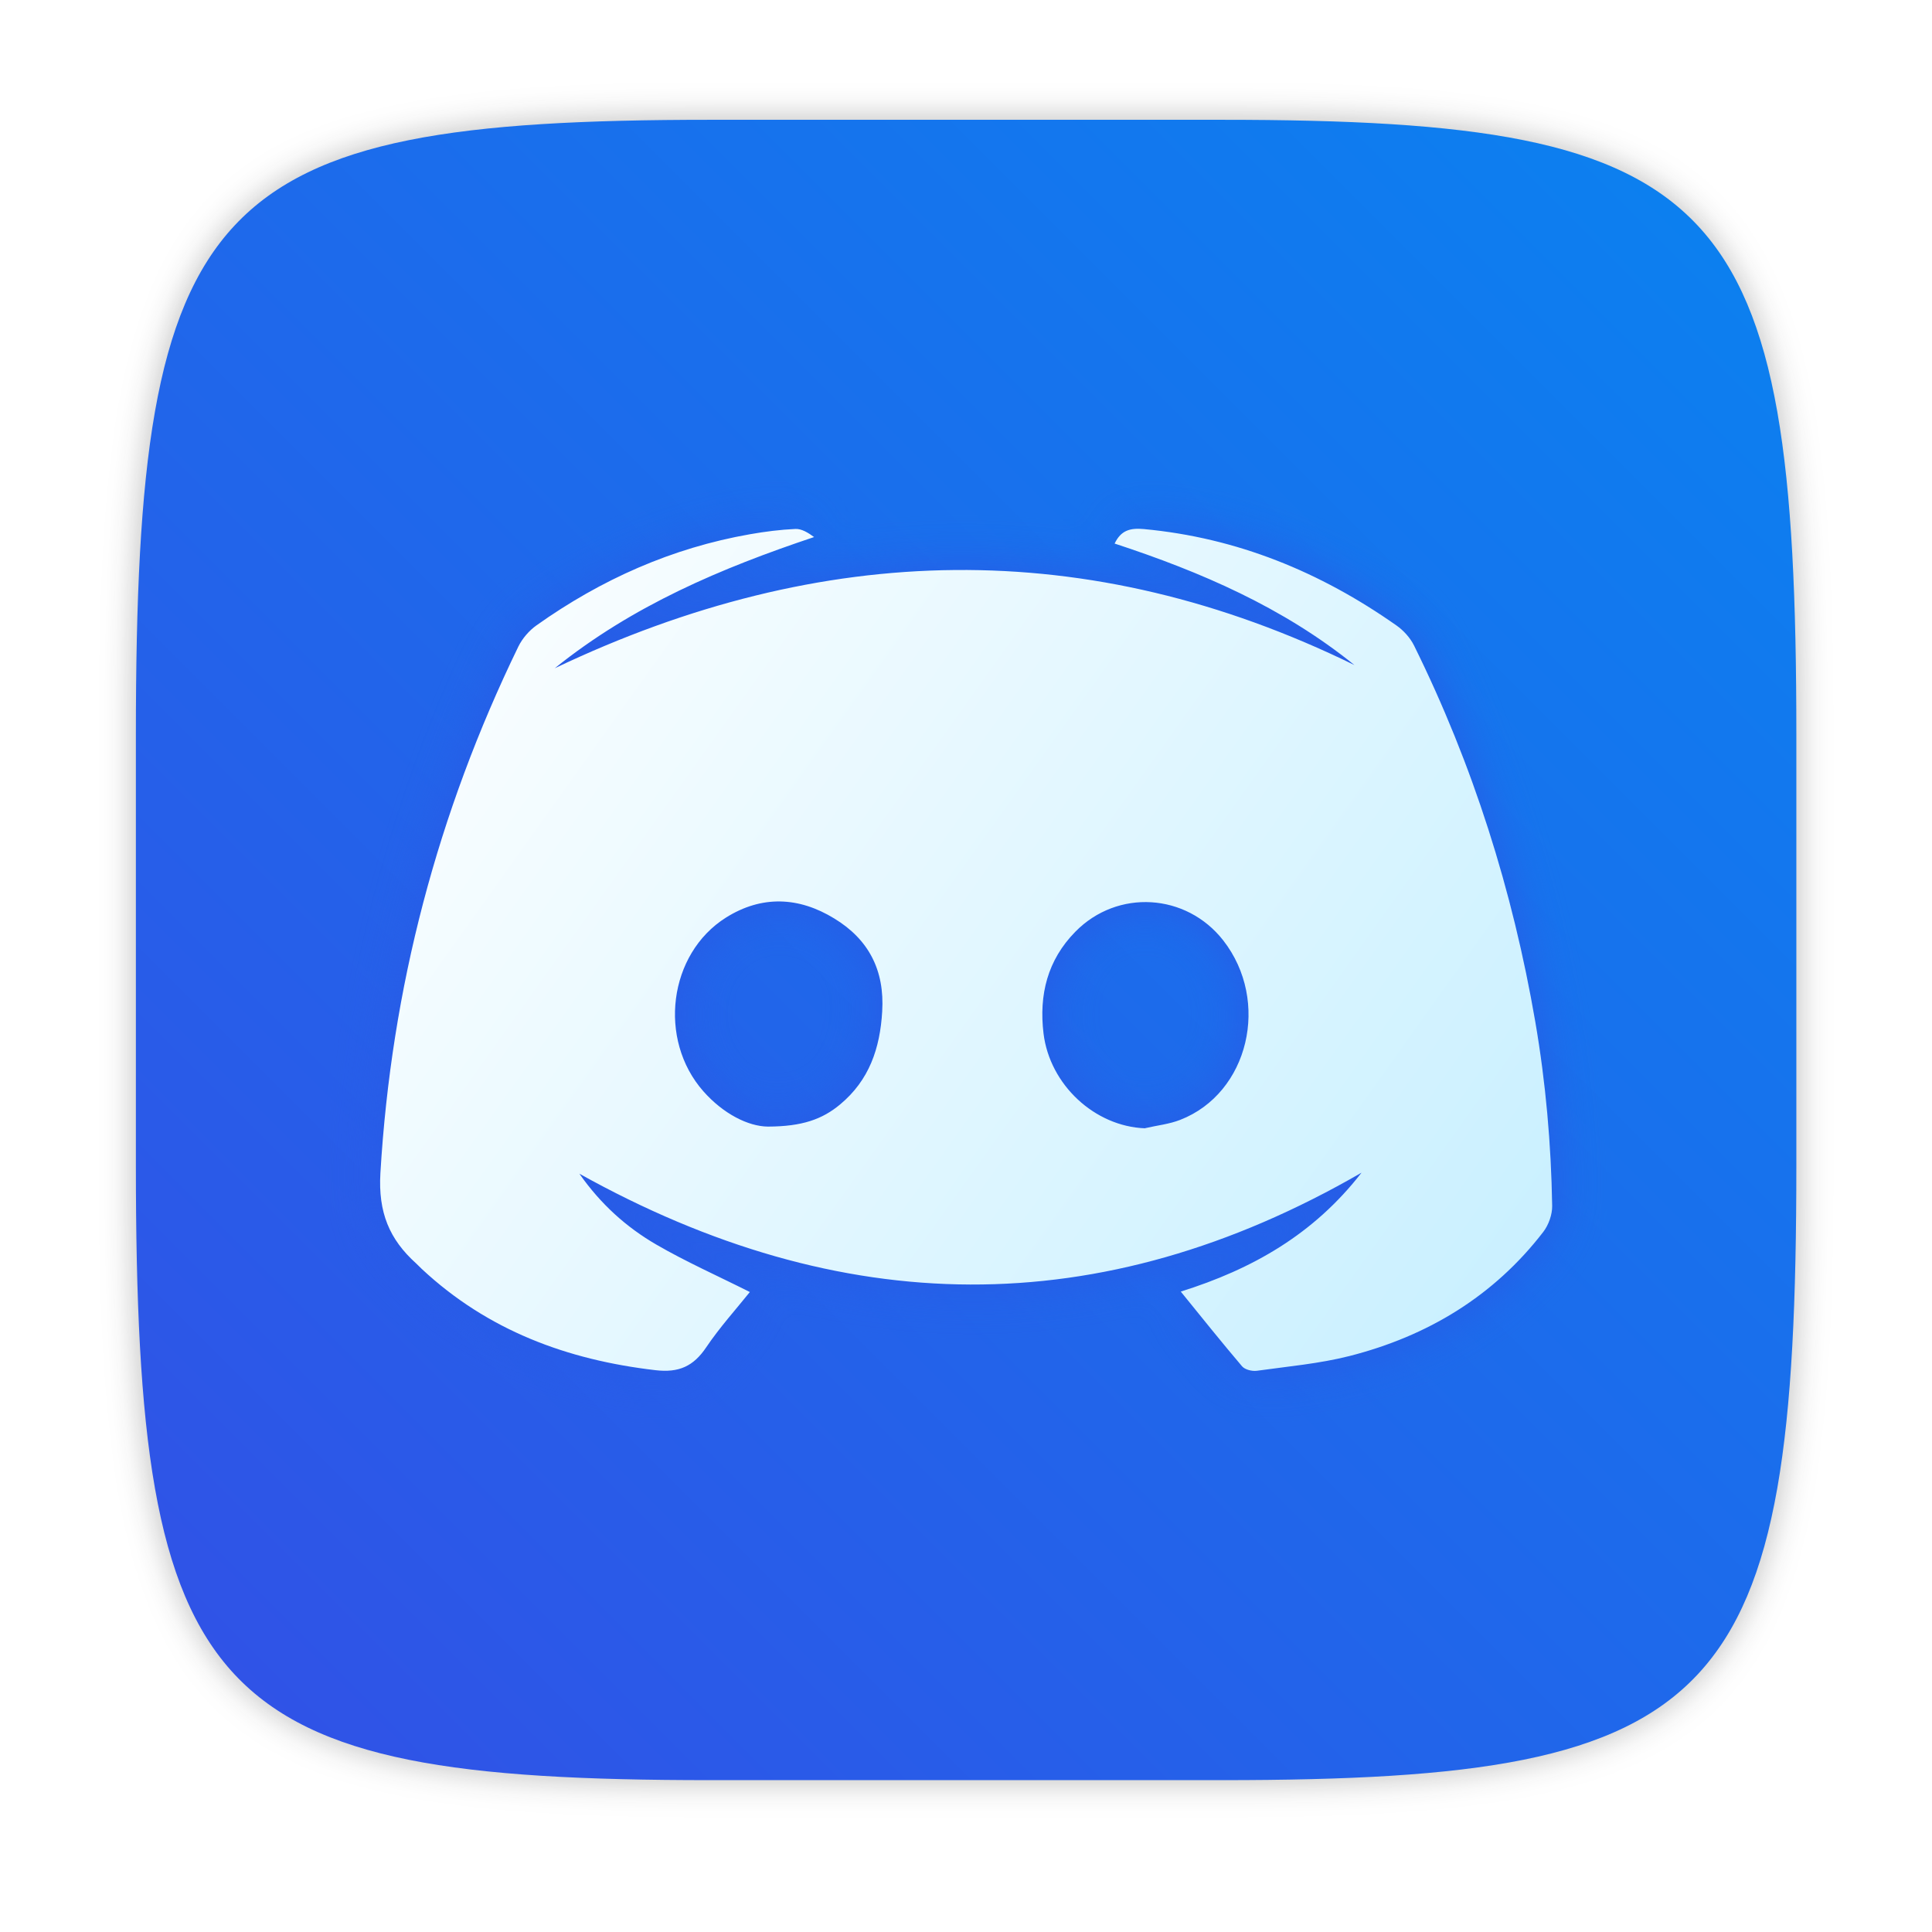
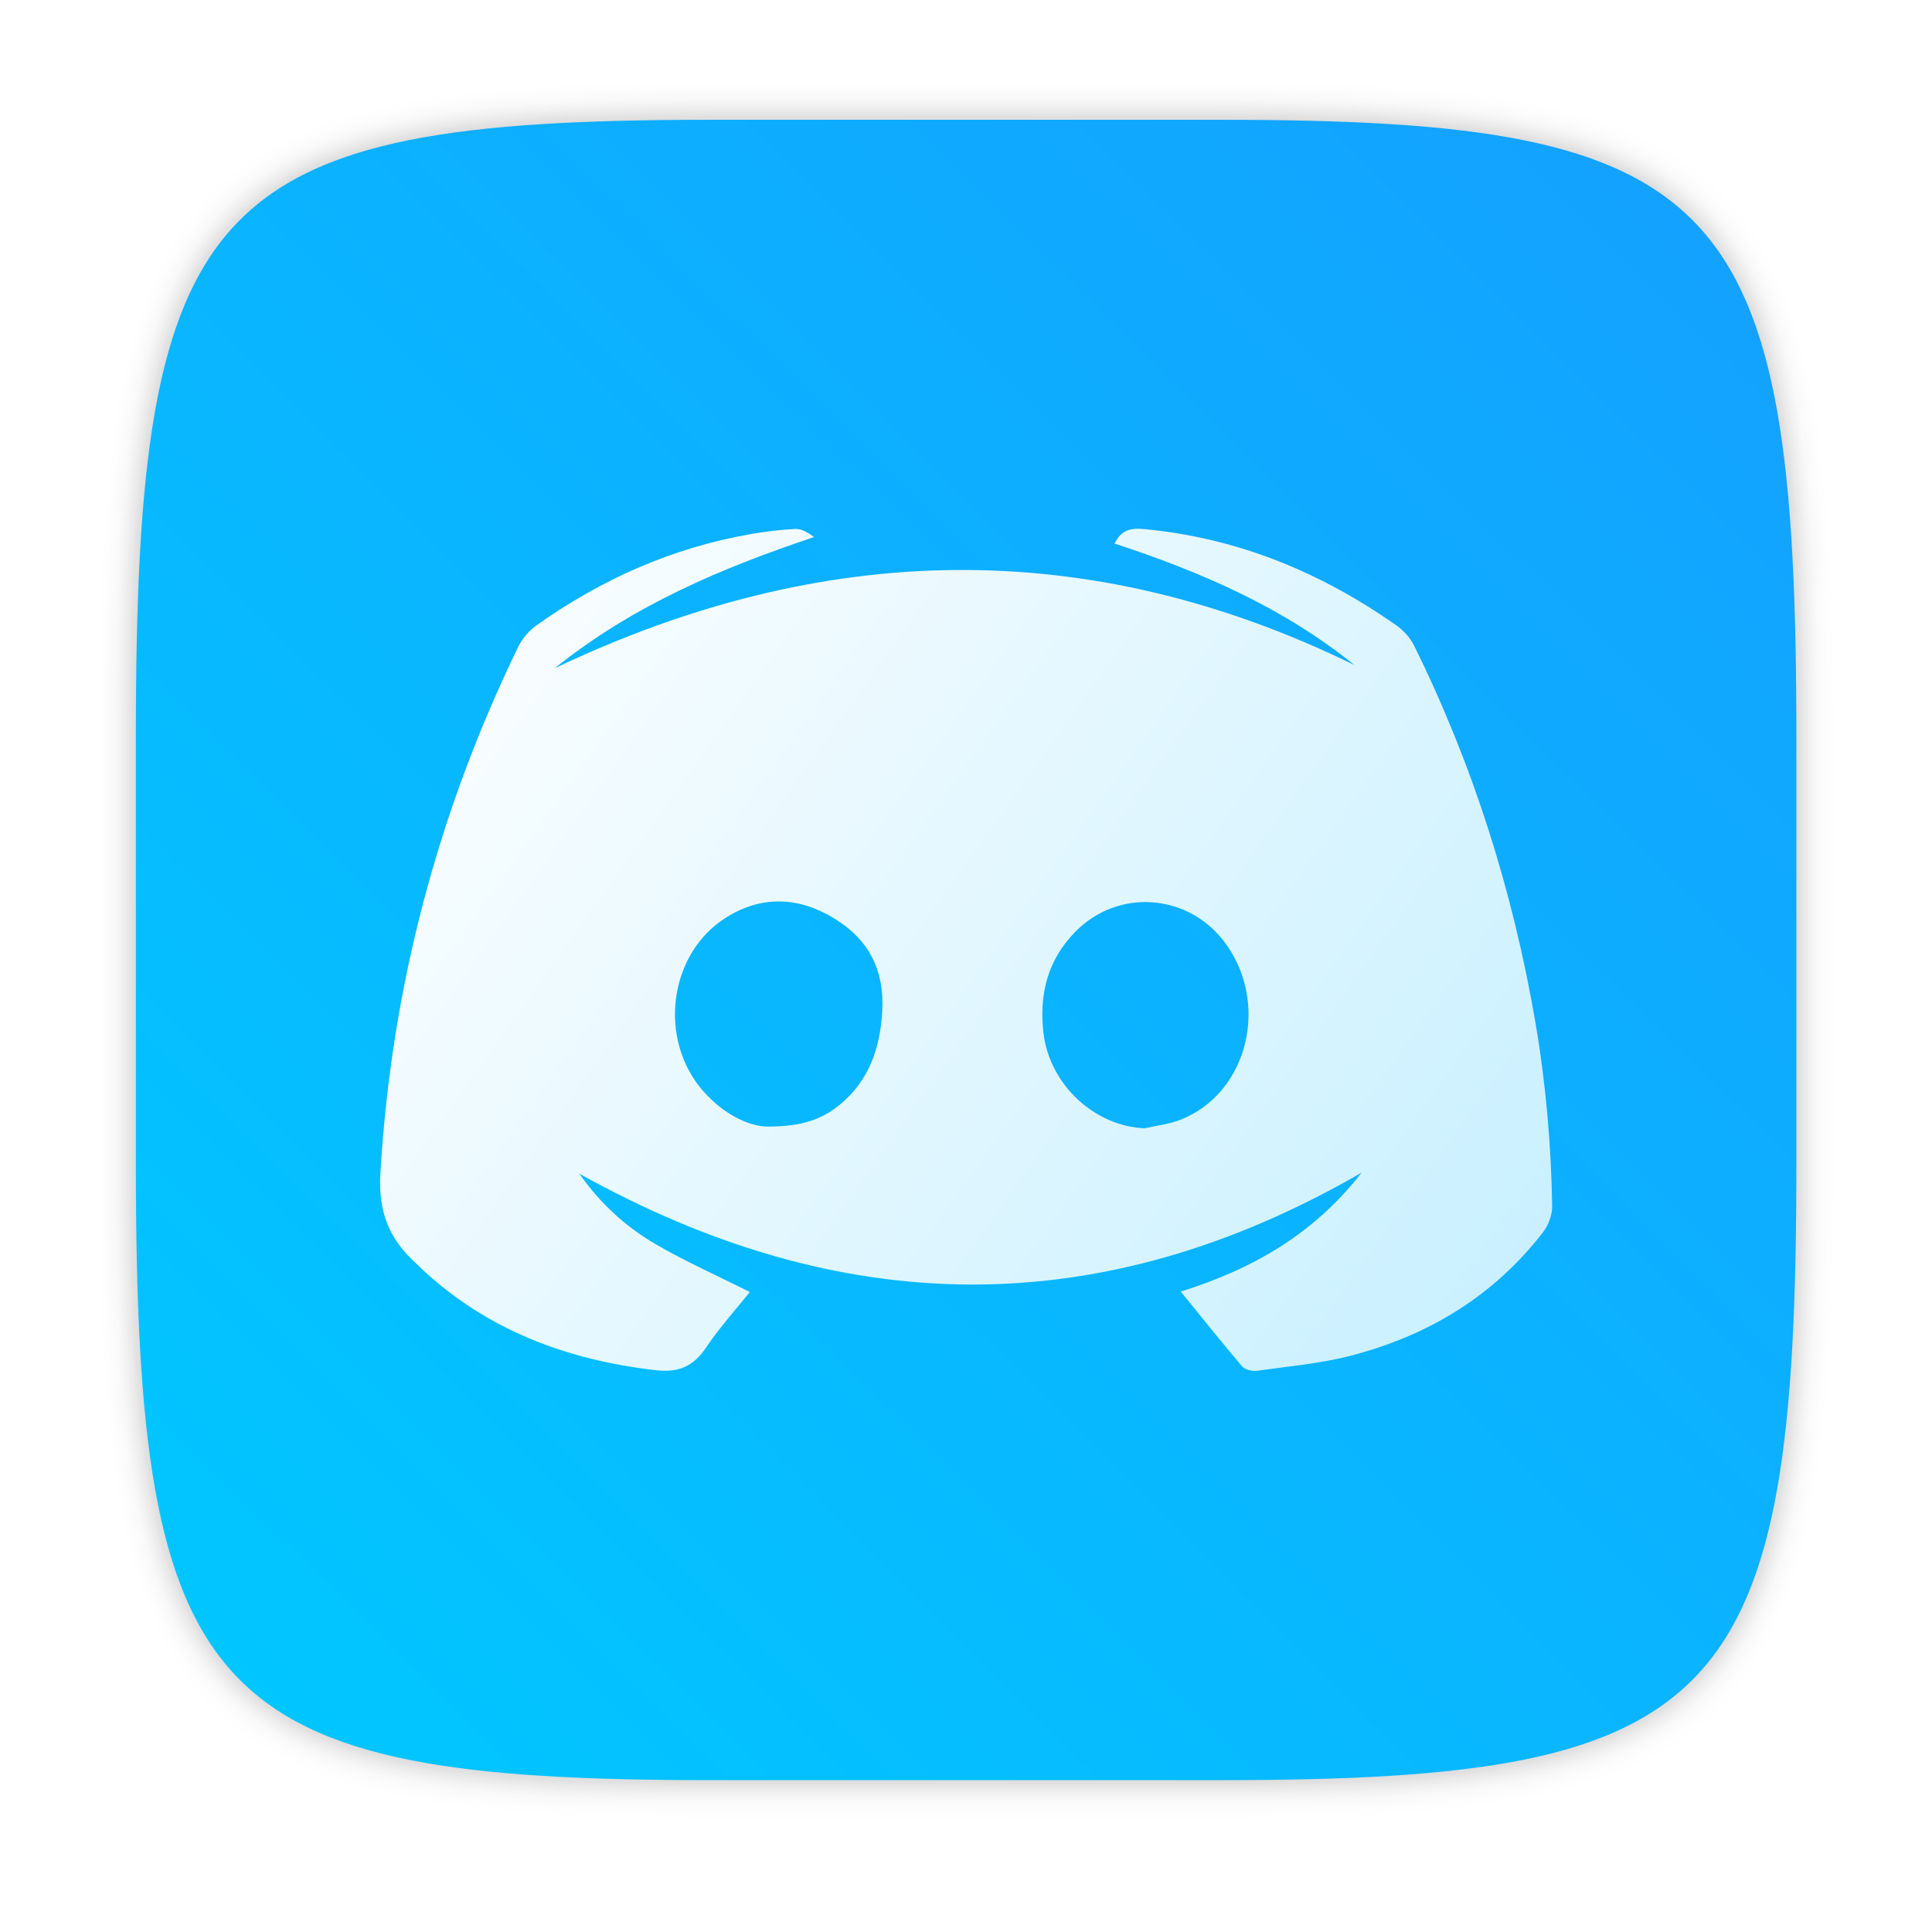
<svg xmlns="http://www.w3.org/2000/svg" width="64" height="64" version="1.1" viewBox="0 0 16.933 16.933">
  <defs>
    <filter id="filter2761" x="-.024" y="-.024" width="1.048" height="1.048" color-interpolation-filters="sRGB">
      <feGaussianBlur stdDeviation="0.146" />
    </filter>
-     <linearGradient id="linearGradient2645-3" x1="15.752" x2="1.393" y1="281.24" y2="295.6" gradientTransform="translate(-.13126 -280.07)" gradientUnits="userSpaceOnUse">
-       <stop stop-color="#0a82f0" offset="0" />
-       <stop stop-color="#3250e6" offset="1" />
+     <linearGradient id="linearGradient1024" x1="1.331" x2="15.65" y1="15.576" y2="1.17" gradientUnits="userSpaceOnUse">
+       <stop stop-color="#00c8ff" offset="0" />
+       <stop stop-color="#14a0ff" offset="1" />
    </linearGradient>
-     <filter id="filter873" x="-.052" y="-.072" width="1.103" height="1.143" color-interpolation-filters="sRGB">
-       <feGaussianBlur stdDeviation="0.221" />
-     </filter>
-     <linearGradient id="linearGradient845" x1="3.116" x2="13.676" y1="4.595" y2="12.128" gradientUnits="userSpaceOnUse">
+     <linearGradient id="linearGradient845" x1="3.116" x2="13.676" y1="4.595" y2="12.128" gradientTransform="translate(-.0004372 .00029967)" gradientUnits="userSpaceOnUse">
      <stop stop-color="#fff" offset="0" />
      <stop stop-color="#c6efff" offset="1" />
    </linearGradient>
  </defs>
  <path d="m10.709 1.05c4.405 0 5.035 0.673 5.035 5.388v3.776c0 4.715-0.63 5.388-5.035 5.388h-4.483c-4.405 0-5.035-0.673-5.035-5.388v-3.776c0-4.715 0.63-5.388 5.035-5.388z" enable-background="new" fill="#141414" filter="url(#filter2761)" opacity=".3" />
-   <path d="m10.709 1.05c4.405 0 5.035 0.673 5.035 5.388v3.776c0 4.715-0.63 5.388-5.035 5.388h-4.483c-4.405 0-5.035-0.673-5.035-5.388v-3.776c0-4.715 0.63-5.388 5.035-5.388z" enable-background="new" fill="url(#linearGradient2645-3)" />
-   <path d="m10.349 11.32c0.625-0.196 1.165-0.501 1.584-1.042-2.295 1.326-4.564 1.285-6.855 0.009 0.187 0.267 0.412 0.469 0.674 0.621 0.262 0.152 0.54 0.275 0.82 0.416-0.121 0.151-0.264 0.309-0.382 0.484-0.112 0.167-0.24 0.225-0.445 0.201-0.774-0.09-1.47-0.348-2.048-0.887-0.017-0.016-0.032-0.032-0.049-0.048-0.236-0.212-0.334-0.449-0.314-0.792 0.096-1.622 0.501-3.157 1.209-4.615 0.035-0.071 0.094-0.14 0.159-0.186 0.566-0.402 1.187-0.679 1.873-0.799 0.131-0.023 0.264-0.04 0.397-0.046 0.054-0.002 0.11 0.032 0.163 0.071-0.816 0.273-1.591 0.601-2.273 1.15 2.343-1.116 4.673-1.171 7.009-0.028-0.624-0.505-1.346-0.817-2.102-1.065 0.056-0.116 0.135-0.138 0.256-0.127 0.817 0.076 1.547 0.376 2.213 0.844 0.063 0.044 0.121 0.108 0.155 0.176 0.517 1.046 0.865 2.148 1.063 3.298 0.092 0.535 0.139 1.073 0.148 1.614 0.001 0.076-0.031 0.167-0.078 0.228-0.435 0.565-1.016 0.914-1.699 1.088-0.264 0.067-0.539 0.091-0.81 0.129-0.042 0.006-0.105-0.009-0.131-0.039-0.18-0.212-0.354-0.429-0.538-0.656zm-3.619-1.446c0.3-7.29e-4 0.477-0.064 0.633-0.194 0.255-0.212 0.35-0.491 0.369-0.815 0.022-0.362-0.119-0.632-0.42-0.815-0.31-0.19-0.635-0.205-0.949-0.008-0.504 0.317-0.599 1.069-0.198 1.523 0.176 0.199 0.394 0.307 0.564 0.309zm3.306 0.014c0.103-0.024 0.211-0.035 0.308-0.073 0.601-0.234 0.792-1.041 0.377-1.573-0.324-0.414-0.927-0.452-1.296-0.076-0.244 0.248-0.32 0.552-0.279 0.892 0.055 0.45 0.449 0.815 0.89 0.831z" fill="#285ae6" filter="url(#filter873)" stroke-width=".046" />
-   <path d="m10.349 11.32c0.625-0.196 1.165-0.501 1.584-1.042-2.295 1.326-4.564 1.285-6.855 0.009 0.187 0.267 0.412 0.469 0.674 0.621 0.262 0.152 0.54 0.275 0.82 0.416-0.121 0.151-0.264 0.309-0.382 0.484-0.112 0.167-0.24 0.225-0.445 0.201-0.774-0.09-1.47-0.348-2.048-0.887-0.017-0.016-0.032-0.032-0.049-0.048-0.236-0.212-0.334-0.449-0.314-0.792 0.096-1.622 0.501-3.157 1.209-4.615 0.035-0.071 0.094-0.14 0.159-0.186 0.566-0.402 1.187-0.679 1.873-0.799 0.131-0.023 0.264-0.04 0.397-0.046 0.054-0.002 0.11 0.032 0.163 0.071-0.816 0.273-1.591 0.601-2.273 1.15 2.343-1.116 4.673-1.171 7.009-0.028-0.624-0.505-1.346-0.817-2.102-1.065 0.056-0.116 0.135-0.138 0.256-0.127 0.817 0.076 1.547 0.376 2.213 0.844 0.063 0.044 0.121 0.108 0.155 0.176 0.517 1.046 0.865 2.148 1.063 3.298 0.092 0.535 0.139 1.073 0.148 1.614 0.001 0.076-0.031 0.167-0.078 0.228-0.435 0.565-1.016 0.914-1.699 1.088-0.264 0.067-0.539 0.091-0.81 0.129-0.042 0.006-0.105-0.009-0.131-0.039-0.18-0.212-0.354-0.429-0.538-0.656zm-3.619-1.446c0.3-7.29e-4 0.477-0.064 0.633-0.194 0.255-0.212 0.35-0.491 0.369-0.815 0.022-0.362-0.119-0.632-0.42-0.815-0.31-0.19-0.635-0.205-0.949-0.008-0.504 0.317-0.599 1.069-0.198 1.523 0.176 0.199 0.394 0.307 0.564 0.309zm3.306 0.014c0.103-0.024 0.211-0.035 0.308-0.073 0.601-0.234 0.792-1.041 0.377-1.573-0.324-0.414-0.927-0.452-1.296-0.076-0.244 0.248-0.32 0.552-0.279 0.892 0.055 0.45 0.449 0.815 0.89 0.831z" fill="url(#linearGradient845)" stroke-width=".046" />
+   <path d="m10.709 1.05c4.405 0 5.035 0.673 5.035 5.388v3.776c0 4.715-0.63 5.388-5.035 5.388h-4.483c-4.405 0-5.035-0.673-5.035-5.388v-3.776c0-4.715 0.63-5.388 5.035-5.388z" enable-background="new" fill="url(#linearGradient1024)" />
+   <path d="m10.349 11.32c0.625-0.196 1.165-0.501 1.584-1.042-2.295 1.326-4.564 1.285-6.855 0.009 0.187 0.267 0.412 0.469 0.674 0.621 0.262 0.152 0.54 0.275 0.82 0.416-0.121 0.151-0.264 0.309-0.382 0.484-0.112 0.167-0.24 0.225-0.445 0.201-0.774-0.09-1.47-0.348-2.048-0.887-0.017-0.016-0.032-0.032-0.049-0.048-0.236-0.212-0.334-0.449-0.314-0.792 0.096-1.622 0.501-3.157 1.209-4.615 0.035-0.071 0.094-0.14 0.159-0.186 0.566-0.402 1.187-0.679 1.873-0.799 0.131-0.023 0.264-0.04 0.397-0.046 0.054-0.002 0.11 0.032 0.163 0.071-0.816 0.273-1.591 0.601-2.273 1.15 2.343-1.116 4.673-1.171 7.009-0.028-0.624-0.505-1.346-0.817-2.102-1.065 0.056-0.116 0.135-0.138 0.256-0.127 0.817 0.076 1.547 0.376 2.213 0.844 0.063 0.044 0.121 0.108 0.155 0.176 0.517 1.046 0.865 2.148 1.063 3.298 0.092 0.535 0.139 1.073 0.148 1.614 0.001 0.076-0.031 0.167-0.078 0.228-0.435 0.565-1.016 0.914-1.699 1.088-0.264 0.067-0.539 0.091-0.81 0.129-0.042 0.006-0.105-0.009-0.131-0.039-0.18-0.212-0.354-0.429-0.538-0.656zm-3.619-1.446c0.3-7.4e-4 0.477-0.064 0.633-0.194 0.255-0.212 0.35-0.491 0.369-0.815 0.022-0.362-0.119-0.632-0.42-0.815-0.31-0.19-0.635-0.205-0.949-0.008-0.504 0.317-0.599 1.069-0.198 1.523 0.176 0.199 0.394 0.307 0.564 0.309zm3.306 0.014c0.103-0.024 0.211-0.035 0.308-0.073 0.601-0.234 0.792-1.041 0.377-1.573-0.324-0.414-0.927-0.452-1.296-0.076-0.244 0.248-0.32 0.552-0.279 0.892 0.055 0.45 0.449 0.815 0.89 0.831z" fill="url(#linearGradient845)" stroke-width=".046" />
</svg>
